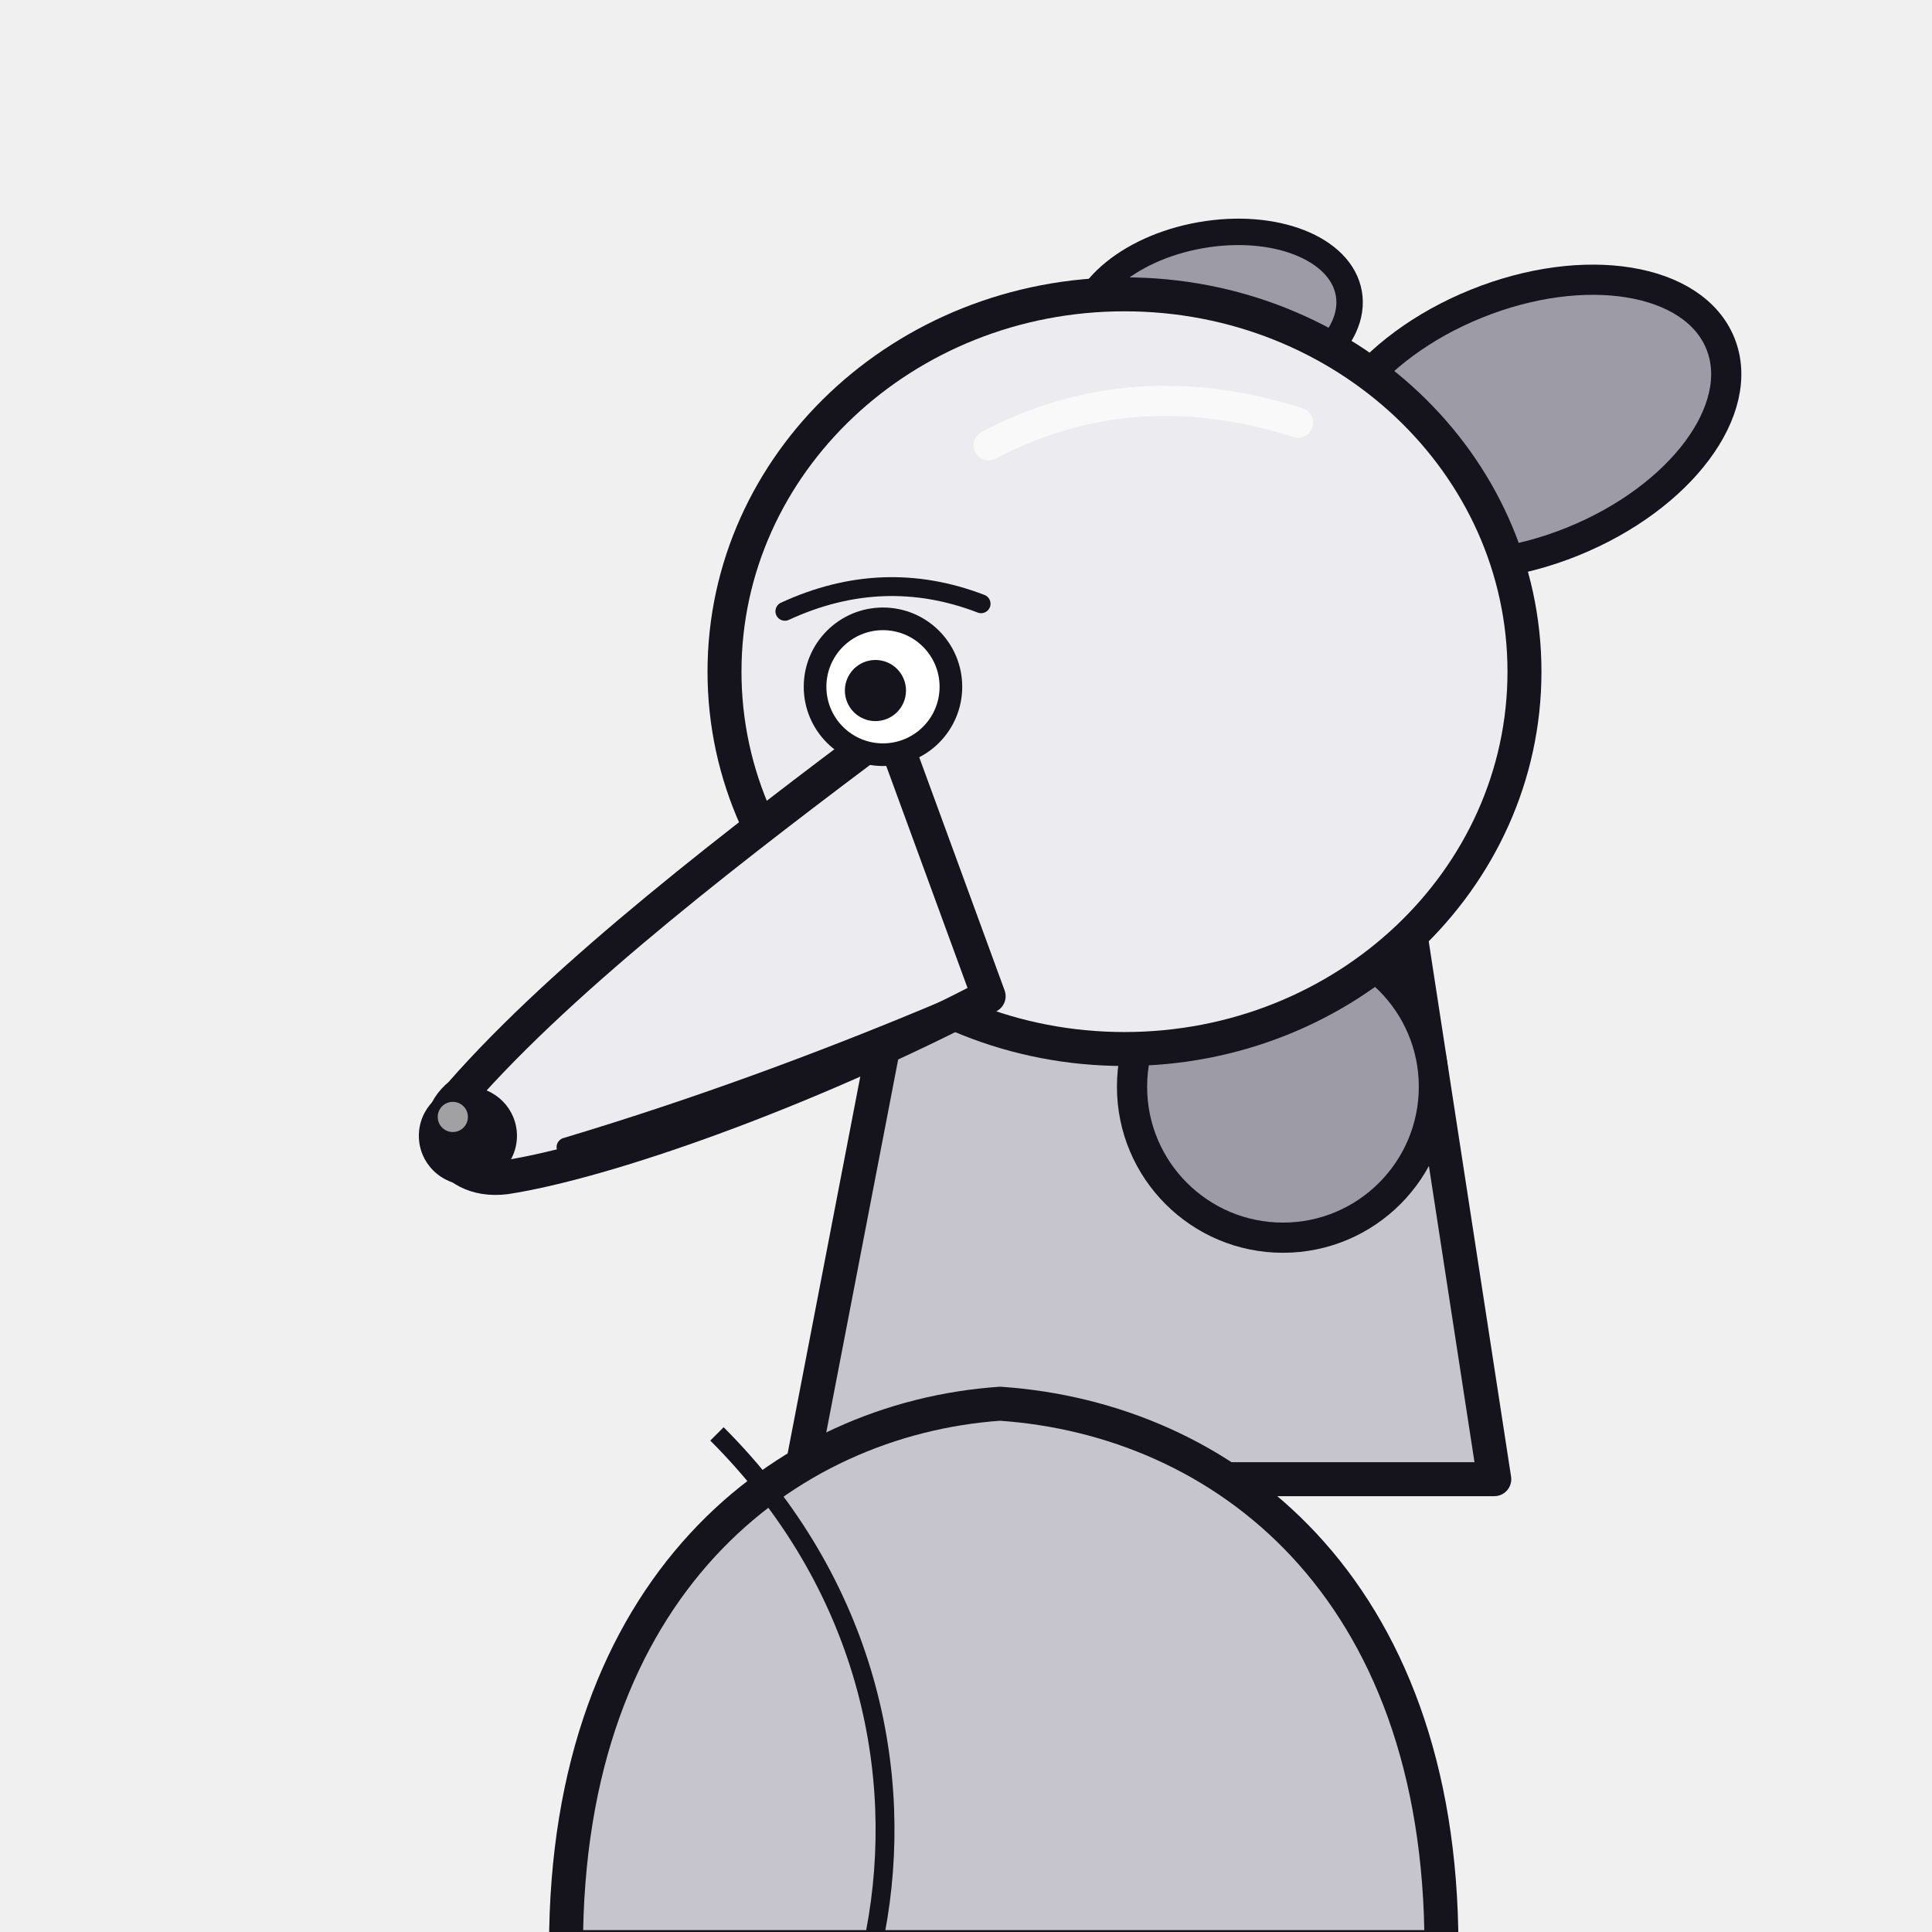
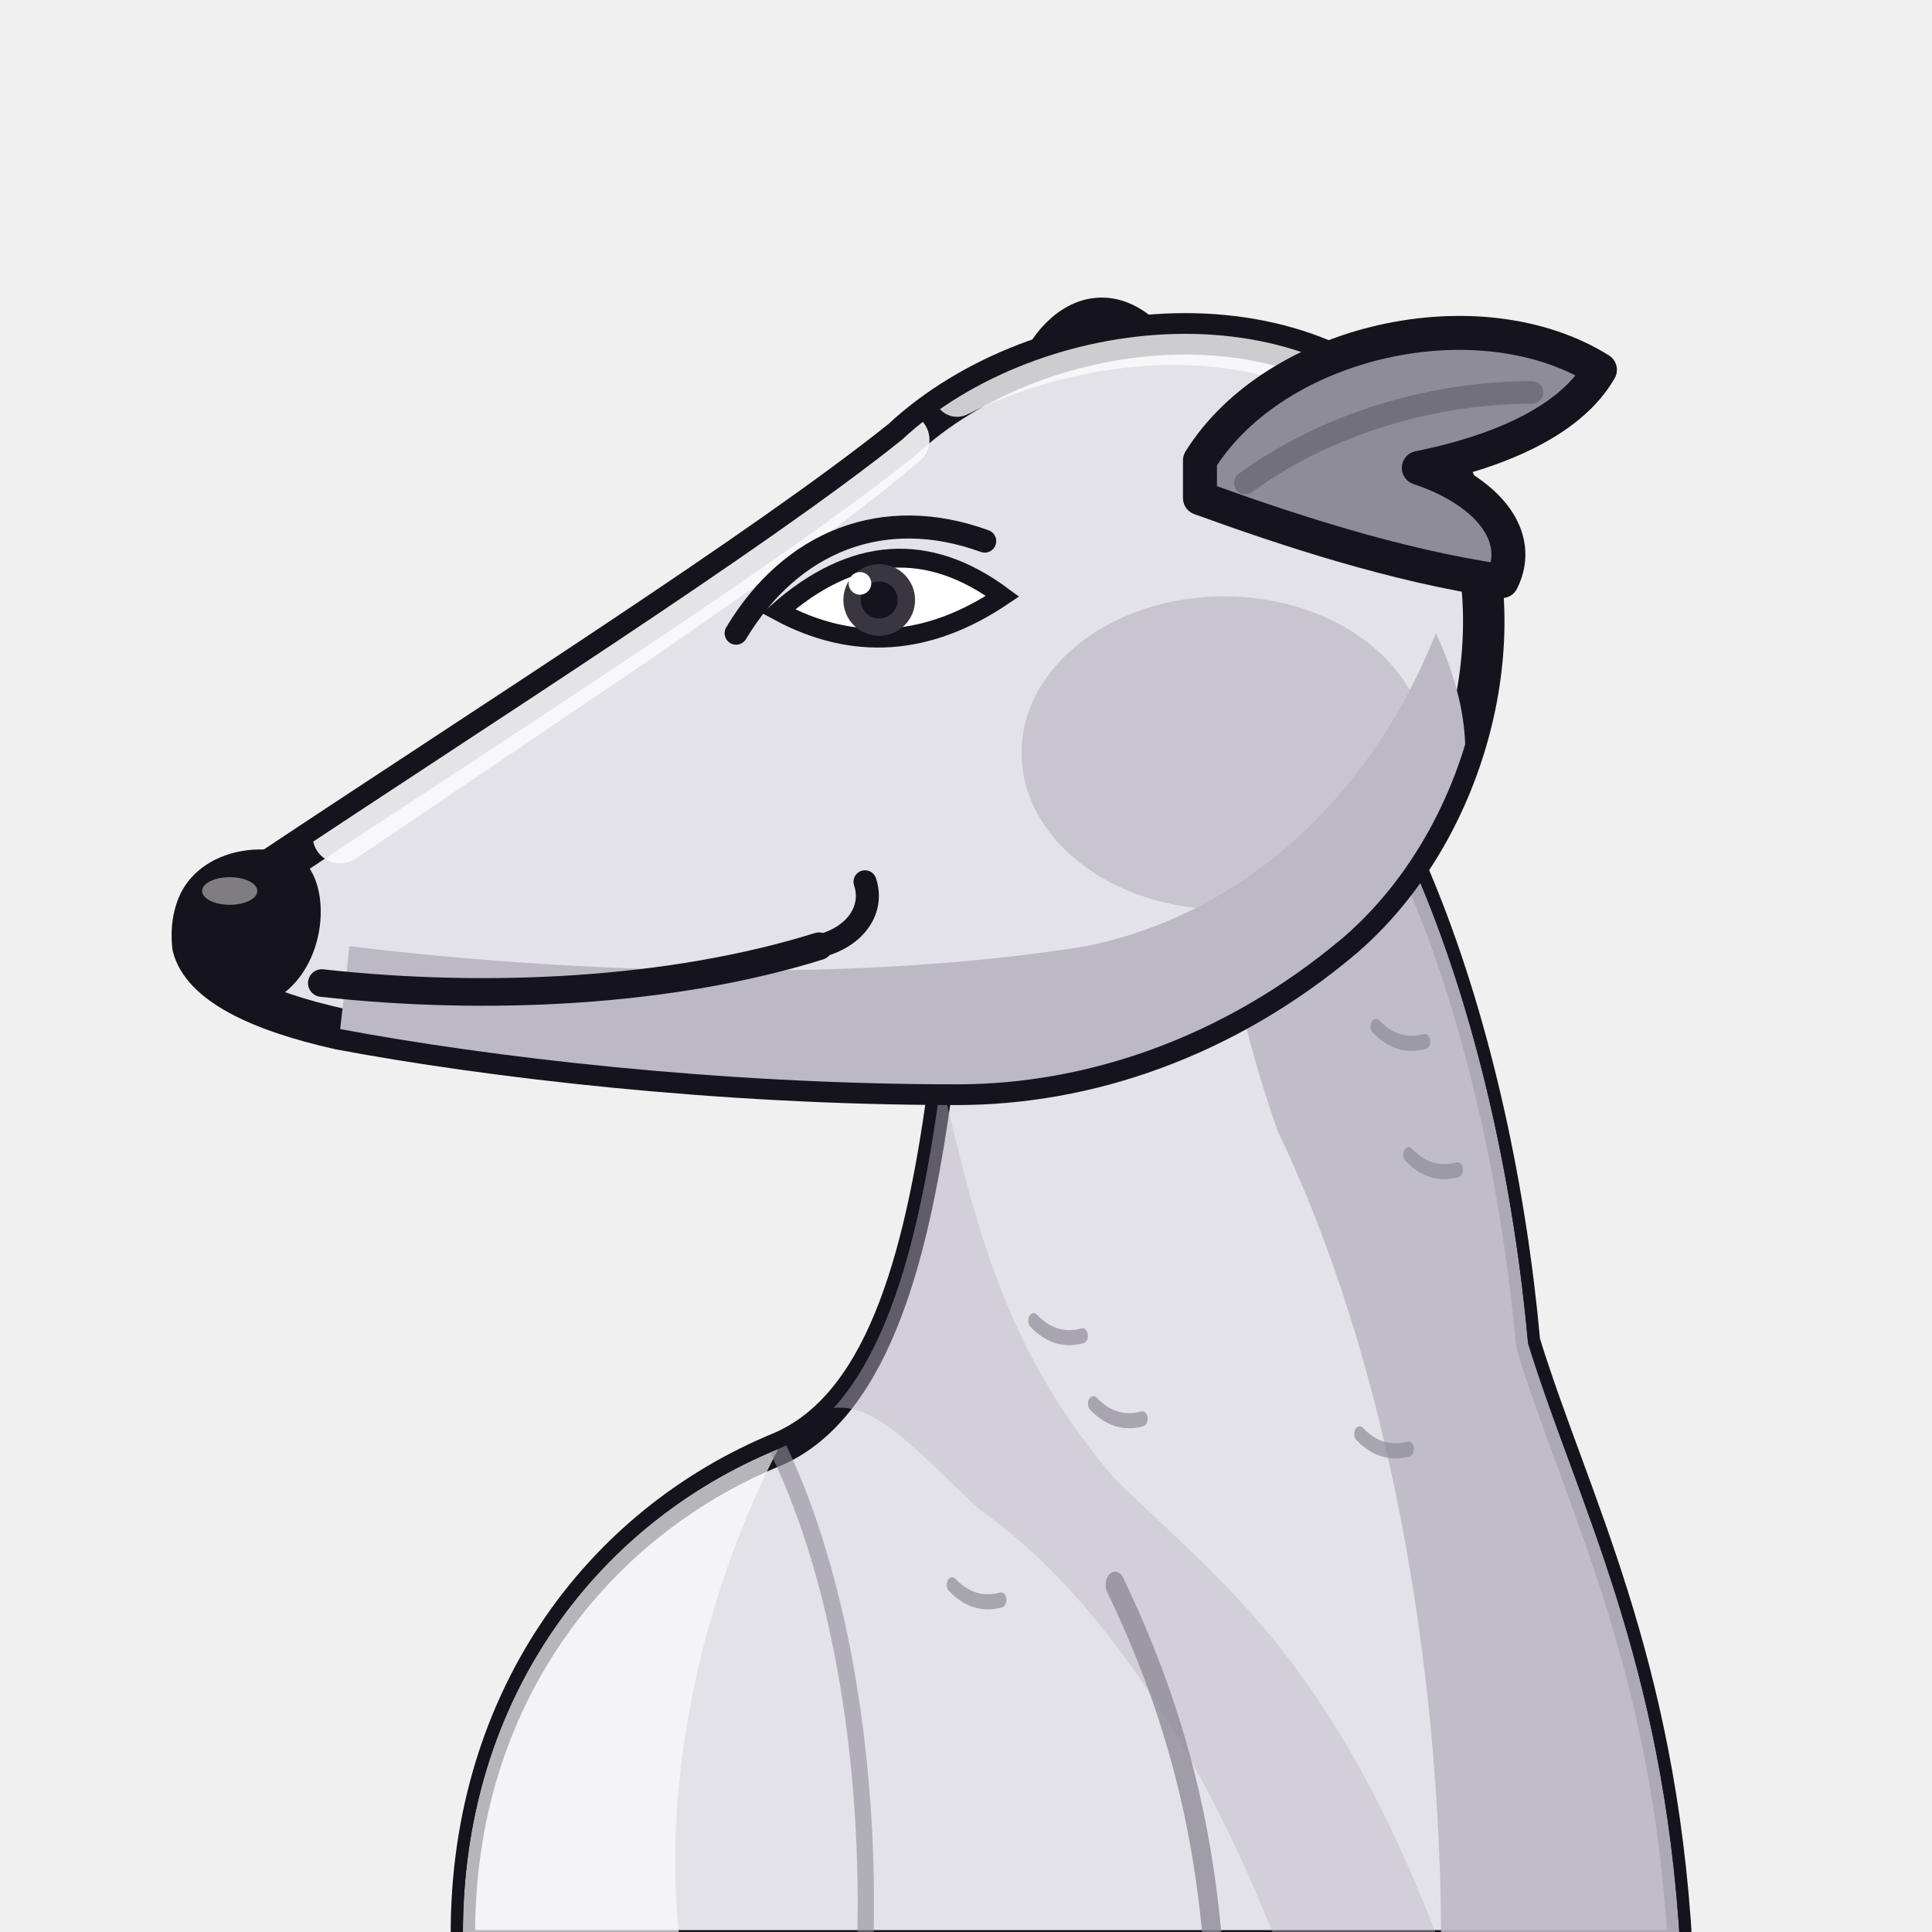
<svg xmlns="http://www.w3.org/2000/svg" width="512" height="512" viewBox="0 0 512 512" role="img" aria-label="body-02">
-   <path d="M244 226 L372 236 L396 392 L212 392Z" fill="#c6c4cc" stroke="#15131b" stroke-width="9" stroke-linejoin="round" />
-   <path d="M150 516 C150 420 208 376 265 372 C324 376 382 420 382 516Z" fill="#c6c4cc" stroke="#15131b" stroke-width="9" />
-   <path d="M190 380 C230 420 240 470 232 512" fill="none" stroke="#15131b" stroke-width="5" />
-   <circle cx="340" cy="288" r="40" fill="#9d9ba6" stroke="#15131b" stroke-width="8" />
-   <ellipse cx="404" cy="112" rx="56" ry="34" fill="#9d9ba6" stroke="#15131b" stroke-width="8" transform="rotate(-22 404 112)" />
-   <ellipse cx="322" cy="84" rx="36" ry="22" fill="#9d9ba6" stroke="#15131b" stroke-width="7" transform="rotate(-10 322 84)" />
-   <ellipse cx="298" cy="178" rx="106" ry="100" fill="#ecebef" stroke="#15131b" stroke-width="9" />
-   <path d="M236 193 C196 223 150 258 122 290 C112 298 118 314 134 312 C160 308 212 290 262 264Z" fill="#ecebef" stroke="#15131b" stroke-width="9" stroke-linejoin="round" />
-   <path d="M150 304 Q200 289 252 267" fill="none" stroke="#15131b" stroke-width="5" stroke-linecap="round" />
-   <circle cx="124" cy="301" r="13" fill="#15131b" />
-   <circle cx="120" cy="296" r="4" fill="#fff" opacity=".6" />
-   <circle cx="234" cy="182" r="18" fill="#fff" stroke="#15131b" stroke-width="6" />
-   <circle cx="232" cy="183" r="8.1" fill="#15131b" />
-   <path d="M208 162 Q234 150 260 160" fill="none" stroke="#15131b" stroke-width="5" stroke-linecap="round" />
-   <path d="M262 118 Q300 98 344 112" fill="none" stroke="#fff" stroke-width="8" stroke-linecap="round" opacity=".7" />
+   <defs>
+     <clipPath id="hc">
+       <path d="M112 222 C160 190 220 152 250 128 C280 100 340 94 366 130 C386 160 376 210 346 236 C320 258 290 268 262 268 C210 268 160 262 128 256 C110 252 98 246 96 238 C95 228 100 222 112 222Z" />
+     </clipPath>
+     <clipPath id="bc">
+       <path d="M60 516 C58 452 108 404 176 384 C214 372 228 330 236 286 L332 160 C402 186 442 276 452 356 C470 398 502 440 508 516Z" />
+     </clipPath>
+   </defs>
+   <g transform="translate(284 470) scale(.72 1) translate(-284 -470)">
+     <path d="M262 112 C268 84 296 74 316 90 C302 98 286 104 262 112Z" fill="#6c6977" stroke="#15131b" stroke-width="7" stroke-linejoin="round" stroke-linecap="round" />
+     <path d="M60 516 C58 452 108 404 176 384 C214 372 228 330 236 286 L332 160 C402 186 442 276 452 356 C470 398 502 440 508 516Z" fill="#e4e2e9" stroke="#15131b" stroke-width="9" stroke-linejoin="round" stroke-linecap="round" />
+     <g clip-path="url(#bc)">
+       <path d="M332 160 C402 186 442 276 452 356 C470 398 502 440 508 516 L420 516 C420 440 400 360 360 300 C340 260 330 210 332 160Z" fill="#bcb9c4" opacity=".9" />
+       <path d="M60 516 C58 452 108 404 176 384 C150 420 132 470 140 516Z" fill="#fbfbfd" opacity=".7" />
+       <path d="M236 286 C250 330 262 360 300 392 C340 420 380 440 420 516 L360 516 C330 460 290 420 250 400 C220 380 200 360 176 384Z" fill="#bcb9c4" opacity=".45" />
+       <path d="M300 420 C320 450 332 480 336 516" fill="none" stroke="#8f8c99" stroke-width="7" stroke-linecap="round" stroke-linejoin="round" opacity="0.8" />
+       <path d="M176 384 C200 420 210 470 208 516" fill="none" stroke="#8f8c99" stroke-width="6" stroke-linecap="round" stroke-linejoin="round" opacity="0.6" />
+       <path d="M380 240 q8 6 18 4" fill="none" stroke="#8f8c99" stroke-width="4" stroke-linecap="round" stroke-linejoin="round" opacity="0.7" />
+       <path d="M396 272 q8 6 18 4" fill="none" stroke="#8f8c99" stroke-width="4" stroke-linecap="round" stroke-linejoin="round" opacity="0.7" />
+       <path d="M408 306 q8 6 18 4" fill="none" stroke="#8f8c99" stroke-width="4" stroke-linecap="round" stroke-linejoin="round" opacity="0.7" />
+       <path d="M270 350 q8 6 18 4" fill="none" stroke="#8f8c99" stroke-width="4" stroke-linecap="round" stroke-linejoin="round" opacity="0.7" />
+       <path d="M292 372 q8 6 18 4" fill="none" stroke="#8f8c99" stroke-width="4" stroke-linecap="round" stroke-linejoin="round" opacity="0.7" />
+       <path d="M240 420 q8 6 18 4" fill="none" stroke="#8f8c99" stroke-width="4" stroke-linecap="round" stroke-linejoin="round" opacity="0.7" />
+       <path d="M390 380 q8 6 18 4" fill="none" stroke="#8f8c99" stroke-width="4" stroke-linecap="round" stroke-linejoin="round" opacity="0.7" />
+     </g>
+   </g>
+   <g transform="translate(300 180) scale(1.22) translate(-300 -180)">
+     <path d="M112 222 C160 190 220 152 250 128 C280 100 340 94 366 130 C386 160 376 210 346 236 C320 258 290 268 262 268 C210 268 160 262 128 256 C110 252 98 246 96 238 C95 228 100 222 112 222Z" fill="#e4e2e9" stroke="#15131b" stroke-width="9" stroke-linejoin="round" stroke-linecap="round" />
+     <g clip-path="url(#hc)">
+       <path d="M346 236 C320 258 290 268 262 268 C210 268 160 262 128 256 L130 238 C180 244 240 246 290 238 C320 232 350 210 366 170 C380 200 370 222 346 236Z" fill="#bcb9c4" />
+       <ellipse cx="320" cy="196" rx="44" ry="34" fill="#bcb9c4" opacity=".7" />
+       <path d="M250 128 C224 150 184 176 128 214" fill="none" stroke="#fbfbfd" stroke-width="12" stroke-linecap="round" stroke-linejoin="round" opacity="0.9" />
+       <path d="M262 118 C290 104 326 102 350 118" fill="none" stroke="#fbfbfd" stroke-width="10" stroke-linecap="round" stroke-linejoin="round" opacity="0.8" />
+     </g>
+     <path d="M214 170 C226 150 246 142 268 150" fill="none" stroke="#15131b" stroke-width="5" stroke-linecap="round" stroke-linejoin="round" opacity="1" />
+     <path d="M124 246 C160 250 200 248 232 238" fill="none" stroke="#15131b" stroke-width="6" stroke-linecap="round" stroke-linejoin="round" opacity="1" />
+     <path d="M232 238 C240 236 244 230 242 224" fill="none" stroke="#15131b" stroke-width="5" stroke-linecap="round" stroke-linejoin="round" opacity="1" />
+     <path d="M92 236 C90 222 104 214 118 218 C126 222 126 240 116 248 C104 252 94 246 92 236Z" fill="#15131b" />
+     <ellipse cx="104" cy="226" rx="6" ry="3" fill="#fff" opacity=".45" />
+   </g>
+   <path d="M318 122 C338 90 392 78 424 98 C416 112 396 120 376 124 C394 130 404 142 398 154 C370 150 340 140 318 132Z" fill="#8f8c99" stroke="#15131b" stroke-width="9" stroke-linejoin="round" stroke-linecap="round" />
+   <path d="M330 128 C352 112 380 104 406 104" fill="none" stroke="#6c6977" stroke-width="6" stroke-linecap="round" stroke-linejoin="round" opacity="0.8" />
+   <path d="M206.3 162 Q236 136 265.7 158 Q236 178 206.3 162Z" fill="#fff" stroke="#15131b" stroke-width="5" />
+   <circle cx="233" cy="159" r="9.5" fill="#3a3640" />
+   <circle cx="233" cy="159" r="4.9" fill="#15131b" />
+   <circle cx="227.9" cy="154.6" r="3.0" fill="#fff" />
</svg>
